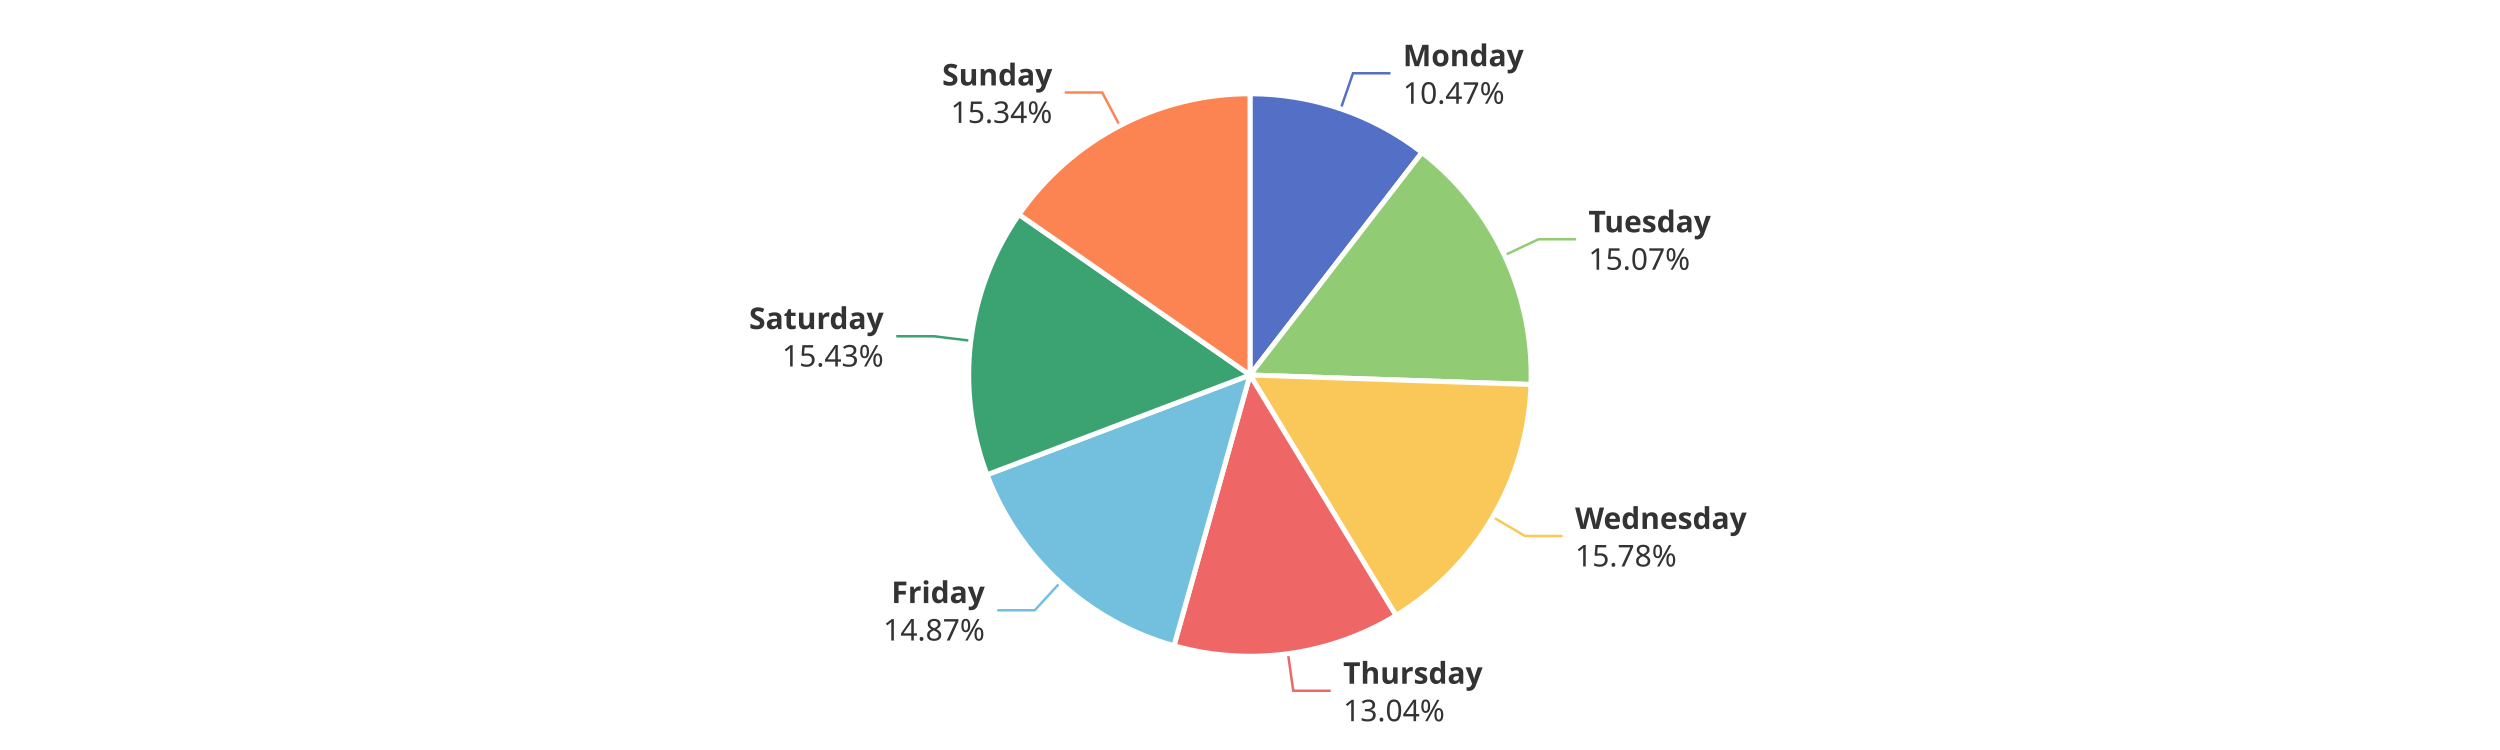
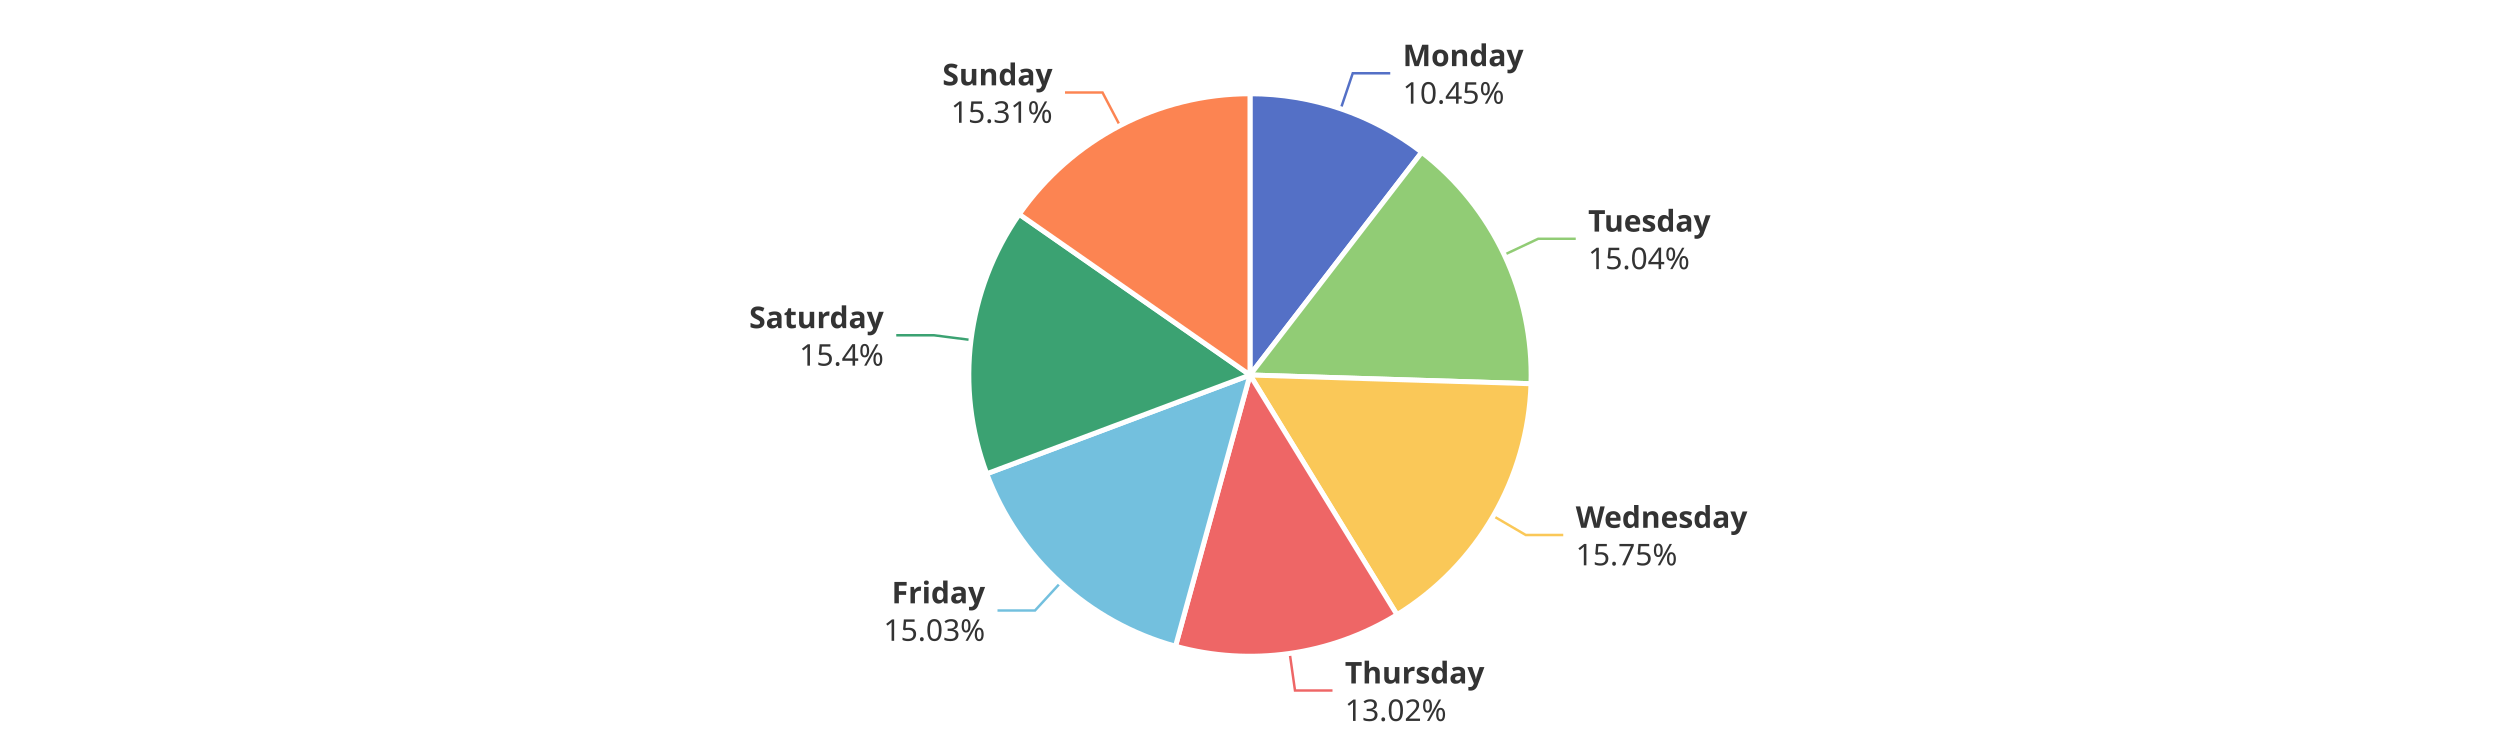
<svg xmlns="http://www.w3.org/2000/svg" width="1000" height="300" version="1.1" baseProfile="full" viewBox="0 0 1000 300">
  <rect width="1000" height="300" x="0" y="0" id="0" fill="#ffffff" />
-   <polyline points="536.3 43.5 541.2 29.3 556.2 29.3" fill="none" stroke="#5470c6" />
-   <polyline points="601.8 102.1 615.4 95.7 630.4 95.7" fill="none" stroke="#91cc75" />
-   <polyline points="597.1 206.8 610 214.4 625 214.4" fill="none" stroke="#fac858" />
-   <polyline points="515.2 261.5 517.3 276.3 532.3 276.3" fill="none" stroke="#ee6666" />
-   <polyline points="424.1 233 413.9 244.1 398.9 244.1" fill="none" stroke="#73c0de" />
-   <polyline points="388.3 136.3 373.5 134.5 358.5 134.5" fill="none" stroke="#3ba272" />
-   <polyline points="447.9 50.3 440.9 37 425.9 37" fill="none" stroke="#fc8452" />
-   <path d="M500 37.5A112.5 112.5 0 0 1 568.8 61L500 150Z" fill="#5470c6" stroke="#fff" stroke-width="2" stroke-linejoin="round" />
-   <path d="M568.8 61A112.5 112.5 0 0 1 612.4 153.8L500 150Z" fill="#91cc75" stroke="#fff" stroke-width="2" stroke-linejoin="round" />
-   <path d="M612.4 153.8A112.5 112.5 0 0 1 558.4 246.2L500 150Z" fill="#fac858" stroke="#fff" stroke-width="2" stroke-linejoin="round" />
-   <path d="M558.4 246.2A112.5 112.5 0 0 1 469.6 258.3L500 150Z" fill="#ee6666" stroke="#fff" stroke-width="2" stroke-linejoin="round" />
-   <path d="M469.6 258.3A112.5 112.5 0 0 1 394.8 189.9L500 150Z" fill="#73c0de" stroke="#fff" stroke-width="2" stroke-linejoin="round" />
-   <path d="M394.8 189.9A112.5 112.5 0 0 1 407.6 85.8L500 150Z" fill="#3ba272" stroke="#fff" stroke-width="2" stroke-linejoin="round" />
-   <path d="M407.6 85.8A112.5 112.5 0 0 1 500 37.5L500 150Z" fill="#fc8452" stroke="#fff" stroke-width="2" stroke-linejoin="round" />
-   <path d="M0 -15l42.8 0l0 30l-42.8 0Z" transform="translate(561.1858 29.3352)" fill="none" />
-   <text dominant-baseline="central" text-anchor="start" style="font-size:12px;font-family:sans-serif;font-weight:bold;" y="-7.5" transform="translate(561.1858 29.3352)" fill="#333" stroke="rgb(255,255,255)" stroke-width="2" paint-order="stroke" stroke-miterlimit="2">Monday</text>
-   <text dominant-baseline="central" text-anchor="start" style="font-size:12px;font-family:sans-serif;" y="7.5" transform="translate(561.1858 29.3352)" fill="#333" stroke="rgb(255,255,255)" stroke-width="2" paint-order="stroke" stroke-miterlimit="2">10.47%</text>
-   <path d="M0 -15l46.2 0l0 30l-46.2 0Z" transform="translate(635.3825 95.7494)" fill="none" />
-   <text dominant-baseline="central" text-anchor="start" style="font-size:12px;font-family:sans-serif;font-weight:bold;" y="-7.5" transform="translate(635.3825 95.7494)" fill="#333" stroke="rgb(255,255,255)" stroke-width="2" paint-order="stroke" stroke-miterlimit="2">Tuesday</text>
-   <text dominant-baseline="central" text-anchor="start" style="font-size:12px;font-family:sans-serif;" y="7.5" transform="translate(635.3825 95.7494)" fill="#333" stroke="rgb(255,255,255)" stroke-width="2" paint-order="stroke" stroke-miterlimit="2">15.07%</text>
-   <path d="M0 -15l63.6 0l0 30l-63.6 0Z" transform="translate(630.029 214.4195)" fill="none" />
-   <text dominant-baseline="central" text-anchor="start" style="font-size:12px;font-family:sans-serif;font-weight:bold;" y="-7.5" transform="translate(630.029 214.4195)" fill="#333" stroke="rgb(255,255,255)" stroke-width="2" paint-order="stroke" stroke-miterlimit="2">Wednesday</text>
-   <text dominant-baseline="central" text-anchor="start" style="font-size:12px;font-family:sans-serif;" y="7.5" transform="translate(630.029 214.4195)" fill="#333" stroke="rgb(255,255,255)" stroke-width="2" paint-order="stroke" stroke-miterlimit="2">15.78%</text>
-   <path d="M0 -15l50.2 0l0 30l-50.2 0Z" transform="translate(537.2508 276.3276)" fill="none" />
-   <text dominant-baseline="central" text-anchor="start" style="font-size:12px;font-family:sans-serif;font-weight:bold;" y="-7.5" transform="translate(537.2508 276.3276)" fill="#333" stroke="rgb(255,255,255)" stroke-width="2" paint-order="stroke" stroke-miterlimit="2">Thursday</text>
-   <text dominant-baseline="central" text-anchor="start" style="font-size:12px;font-family:sans-serif;" y="7.5" transform="translate(537.2508 276.3276)" fill="#333" stroke="rgb(255,255,255)" stroke-width="2" paint-order="stroke" stroke-miterlimit="2">13.04%</text>
-   <path d="M-40.9 -15l40.9 0l0 30l-40.9 0Z" transform="translate(393.9246 244.06)" fill="none" />
-   <text dominant-baseline="central" text-anchor="end" style="font-size:12px;font-family:sans-serif;font-weight:bold;" y="-7.5" transform="translate(393.9246 244.06)" fill="#333" stroke="rgb(255,255,255)" stroke-width="2" paint-order="stroke" stroke-miterlimit="2">Friday</text>
-   <text dominant-baseline="central" text-anchor="end" style="font-size:12px;font-family:sans-serif;" y="7.5" transform="translate(393.9246 244.06)" fill="#333" stroke="rgb(255,255,255)" stroke-width="2" paint-order="stroke" stroke-miterlimit="2">14.87%</text>
-   <path d="M-48.2 -15l48.2 0l0 30l-48.2 0Z" transform="translate(353.4509 134.4572)" fill="none" />
-   <text dominant-baseline="central" text-anchor="end" style="font-size:12px;font-family:sans-serif;font-weight:bold;" y="-7.5" transform="translate(353.4509 134.4572)" fill="#333" stroke="rgb(255,255,255)" stroke-width="2" paint-order="stroke" stroke-miterlimit="2">Saturday</text>
-   <text dominant-baseline="central" text-anchor="end" style="font-size:12px;font-family:sans-serif;" y="7.5" transform="translate(353.4509 134.4572)" fill="#333" stroke="rgb(255,255,255)" stroke-width="2" paint-order="stroke" stroke-miterlimit="2">15.43%</text>
-   <path d="M-40.9 -15l40.9 0l0 30l-40.9 0Z" transform="translate(420.9061 37.0214)" fill="none" />
-   <text dominant-baseline="central" text-anchor="end" style="font-size:12px;font-family:sans-serif;font-weight:bold;" y="-7.5" transform="translate(420.9061 37.0214)" fill="#333" stroke="rgb(255,255,255)" stroke-width="2" paint-order="stroke" stroke-miterlimit="2">Sunday</text>
-   <text dominant-baseline="central" text-anchor="end" style="font-size:12px;font-family:sans-serif;" y="7.5" transform="translate(420.9061 37.0214)" fill="#333" stroke="rgb(255,255,255)" stroke-width="2" paint-order="stroke" stroke-miterlimit="2">15.34%</text>
+   <polyline points="536.3 43.5 541.1 29.3 556.1 29.3" fill="none" stroke="#5470c6" />
+   <polyline points="601.7 101.9 615.3 95.5 630.3 95.5" fill="none" stroke="#91cc75" />
+   <polyline points="597.3 206.4 610.3 214 625.3 214" fill="none" stroke="#fac858" />
+   <polyline points="515.9 261.4 518 276.2 533 276.2" fill="none" stroke="#ee6666" />
+   <polyline points="424.2 233.1 414 244.2 399 244.2" fill="none" stroke="#73c0de" />
+   <polyline points="388.4 136 373.5 134.1 358.5 134.1" fill="none" stroke="#3ba272" />
+   <polyline points="448 50.3 441 37 426 37" fill="none" stroke="#fc8452" />
+   <path d="M500 37.5A112.5 112.5 0 0 1 568.7 60.9L500 150Z" fill="#5470c6" stroke="#fff" stroke-width="2" stroke-linejoin="round" />
+   <path d="M568.7 60.9A112.5 112.5 0 0 1 612.4 153.5L500 150Z" fill="#91cc75" stroke="#fff" stroke-width="2" stroke-linejoin="round" />
+   <path d="M612.4 153.5A112.5 112.5 0 0 1 558.8 245.9L500 150Z" fill="#fac858" stroke="#fff" stroke-width="2" stroke-linejoin="round" />
+   <path d="M558.8 245.9A112.5 112.5 0 0 1 470.2 258.5L500 150Z" fill="#ee6666" stroke="#fff" stroke-width="2" stroke-linejoin="round" />
+   <path d="M470.2 258.5A112.5 112.5 0 0 1 394.7 189.5L500 150Z" fill="#73c0de" stroke="#fff" stroke-width="2" stroke-linejoin="round" />
+   <path d="M394.7 189.5A112.5 112.5 0 0 1 407.7 85.7L500 150Z" fill="#3ba272" stroke="#fff" stroke-width="2" stroke-linejoin="round" />
+   <path d="M407.7 85.7A112.5 112.5 0 0 1 500 37.5L500 150Z" fill="#fc8452" stroke="#fff" stroke-width="2" stroke-linejoin="round" />
+   <path d="M0 -15l42.8 0l0 30l-42.8 0Z" transform="translate(561.1099 29.3094)" fill="none" />
+   <text dominant-baseline="central" text-anchor="start" style="font-size:12px;font-family:sans-serif;font-weight:bold;" y="-7.5" transform="translate(561.1099 29.3094)" fill="#333" stroke="rgb(255,255,255)" stroke-width="2" paint-order="stroke" stroke-miterlimit="2">Monday</text>
+   <text dominant-baseline="central" text-anchor="start" style="font-size:12px;font-family:sans-serif;" y="7.5" transform="translate(561.1099 29.3094)" fill="#333" stroke="rgb(255,255,255)" stroke-width="2" paint-order="stroke" stroke-miterlimit="2">10.45%</text>
+   <path d="M0 -15l46.2 0l0 30l-46.2 0Z" transform="translate(635.2629 95.4958)" fill="none" />
+   <text dominant-baseline="central" text-anchor="start" style="font-size:12px;font-family:sans-serif;font-weight:bold;" y="-7.5" transform="translate(635.2629 95.4958)" fill="#333" stroke="rgb(255,255,255)" stroke-width="2" paint-order="stroke" stroke-miterlimit="2">Tuesday</text>
+   <text dominant-baseline="central" text-anchor="start" style="font-size:12px;font-family:sans-serif;" y="7.5" transform="translate(635.2629 95.4958)" fill="#333" stroke="rgb(255,255,255)" stroke-width="2" paint-order="stroke" stroke-miterlimit="2">15.04%</text>
+   <path d="M0 -15l63.6 0l0 30l-63.6 0Z" transform="translate(630.2912 213.9696)" fill="none" />
+   <text dominant-baseline="central" text-anchor="start" style="font-size:12px;font-family:sans-serif;font-weight:bold;" y="-7.5" transform="translate(630.2912 213.9696)" fill="#333" stroke="rgb(255,255,255)" stroke-width="2" paint-order="stroke" stroke-miterlimit="2">Wednesday</text>
+   <text dominant-baseline="central" text-anchor="start" style="font-size:12px;font-family:sans-serif;" y="7.5" transform="translate(630.2912 213.9696)" fill="#333" stroke="rgb(255,255,255)" stroke-width="2" paint-order="stroke" stroke-miterlimit="2">15.75%</text>
+   <path d="M0 -15l50.2 0l0 30l-50.2 0Z" transform="translate(537.9649 276.228)" fill="none" />
+   <text dominant-baseline="central" text-anchor="start" style="font-size:12px;font-family:sans-serif;font-weight:bold;" y="-7.5" transform="translate(537.9649 276.228)" fill="#333" stroke="rgb(255,255,255)" stroke-width="2" paint-order="stroke" stroke-miterlimit="2">Thursday</text>
+   <text dominant-baseline="central" text-anchor="start" style="font-size:12px;font-family:sans-serif;" y="7.5" transform="translate(537.9649 276.228)" fill="#333" stroke="rgb(255,255,255)" stroke-width="2" paint-order="stroke" stroke-miterlimit="2">13.02%</text>
+   <path d="M-40.9 -15l40.9 0l0 30l-40.9 0Z" transform="translate(394.0429 244.1681)" fill="none" />
+   <text dominant-baseline="central" text-anchor="end" style="font-size:12px;font-family:sans-serif;font-weight:bold;" y="-7.5" transform="translate(394.0429 244.1681)" fill="#333" stroke="rgb(255,255,255)" stroke-width="2" paint-order="stroke" stroke-miterlimit="2">Friday</text>
+   <text dominant-baseline="central" text-anchor="end" style="font-size:12px;font-family:sans-serif;" y="7.5" transform="translate(394.0429 244.1681)" fill="#333" stroke="rgb(255,255,255)" stroke-width="2" paint-order="stroke" stroke-miterlimit="2">15.03%</text>
+   <path d="M-48.2 -15l48.2 0l0 30l-48.2 0Z" transform="translate(353.4954 134.0995)" fill="none" />
+   <text dominant-baseline="central" text-anchor="end" style="font-size:12px;font-family:sans-serif;font-weight:bold;" y="-7.5" transform="translate(353.4954 134.0995)" fill="#333" stroke="rgb(255,255,255)" stroke-width="2" paint-order="stroke" stroke-miterlimit="2">Saturday</text>
+   <text dominant-baseline="central" text-anchor="end" style="font-size:12px;font-family:sans-serif;" y="7.5" transform="translate(353.4954 134.0995)" fill="#333" stroke="rgb(255,255,255)" stroke-width="2" paint-order="stroke" stroke-miterlimit="2">15.4%</text>
+   <path d="M-40.9 -15l40.9 0l0 30l-40.9 0Z" transform="translate(421.0126 36.9658)" fill="none" />
+   <text dominant-baseline="central" text-anchor="end" style="font-size:12px;font-family:sans-serif;font-weight:bold;" y="-7.5" transform="translate(421.0126 36.9658)" fill="#333" stroke="rgb(255,255,255)" stroke-width="2" paint-order="stroke" stroke-miterlimit="2">Sunday</text>
+   <text dominant-baseline="central" text-anchor="end" style="font-size:12px;font-family:sans-serif;" y="7.5" transform="translate(421.0126 36.9658)" fill="#333" stroke="rgb(255,255,255)" stroke-width="2" paint-order="stroke" stroke-miterlimit="2">15.31%</text>
</svg>
